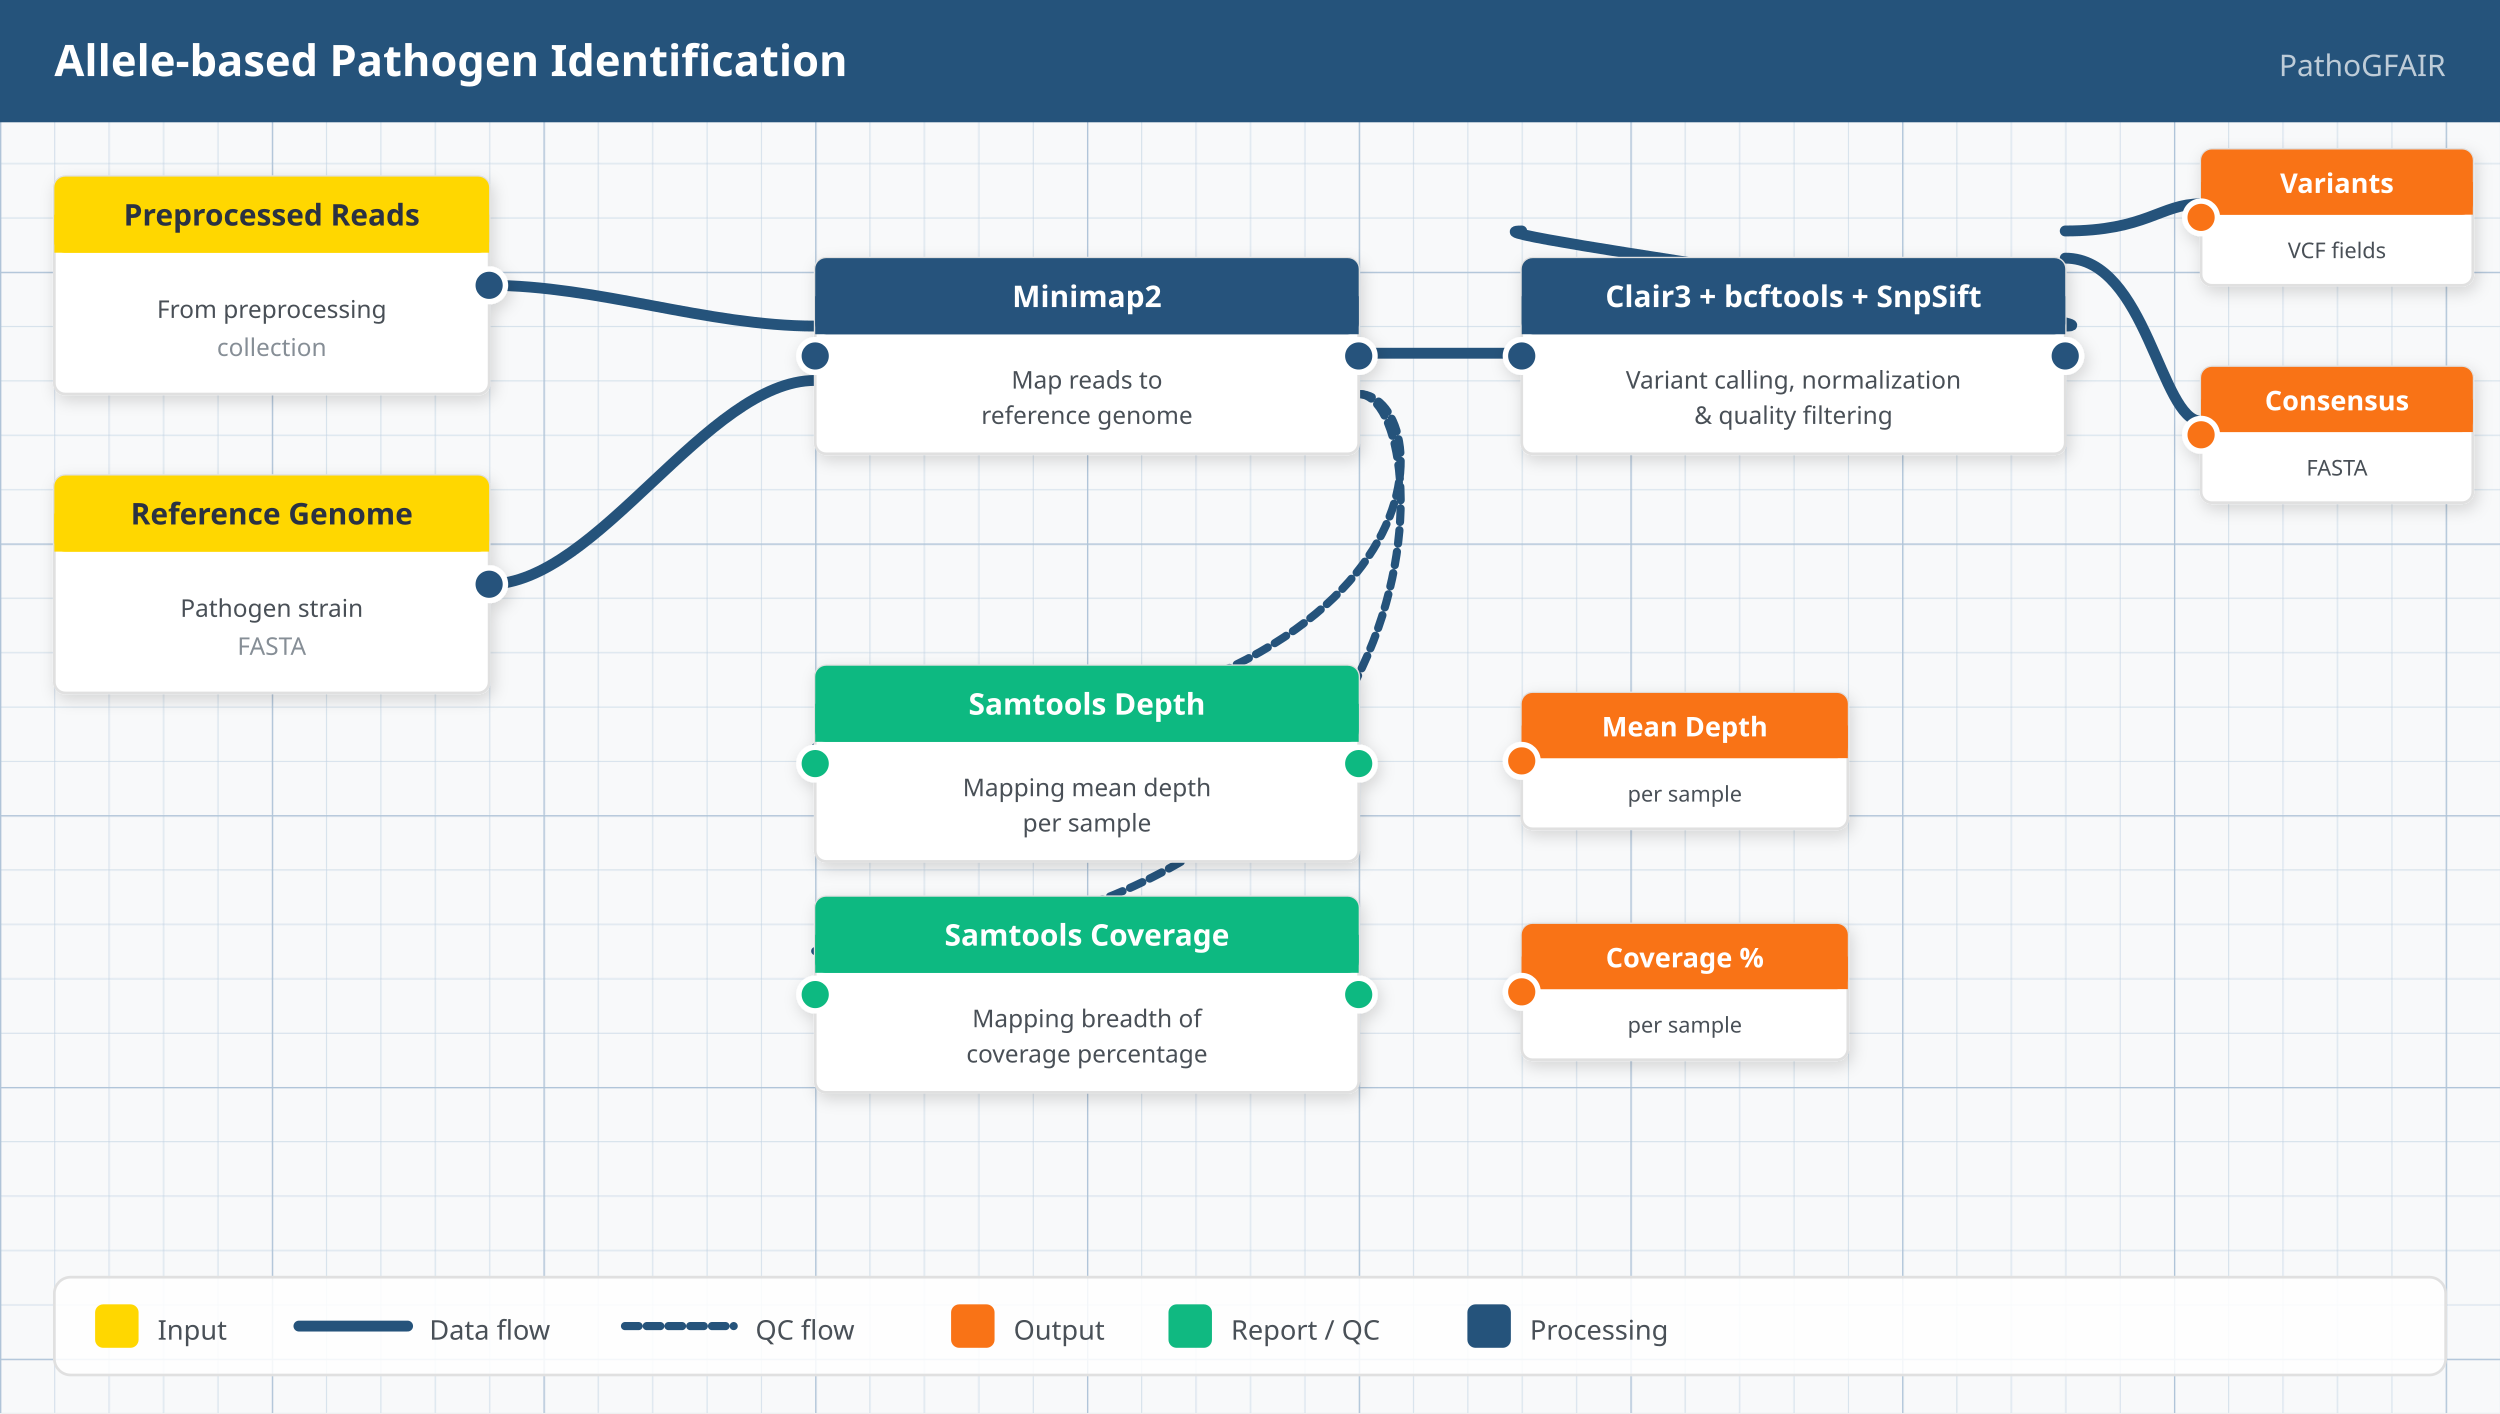
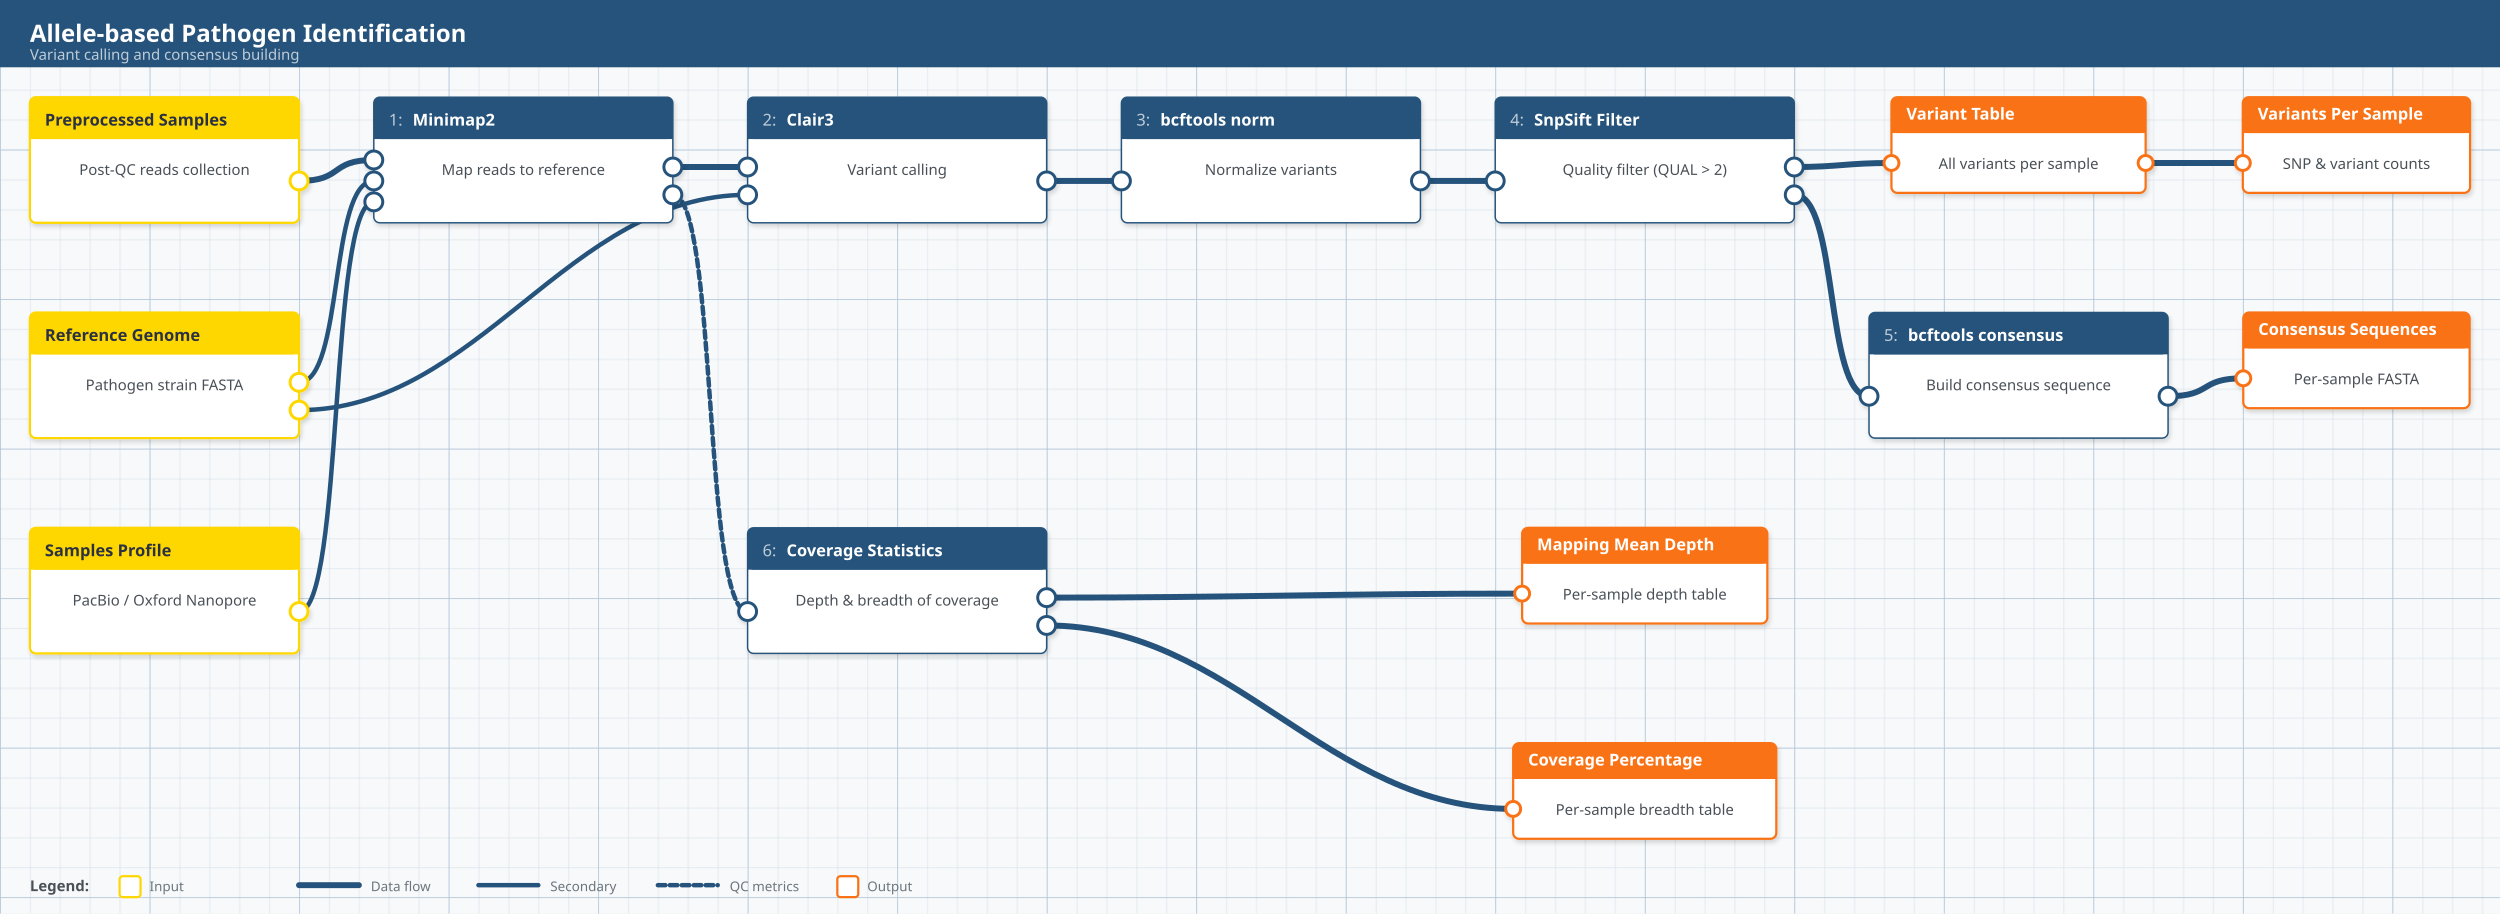
- <svg xmlns="http://www.w3.org/2000/svg" viewBox="0 0 920 520" role="img" aria-label="Allele-based Pathogen Identification workflow diagram">
+ <svg xmlns="http://www.w3.org/2000/svg" viewBox="0 0 1672 611" aria-label="Allele-based Pathogen Identification" role="img">
  <defs>
-     <pattern id="grid" width="20" height="20" patternUnits="userSpaceOnUse">
+     <pattern id="wd-grid" width="20" height="20" patternUnits="userSpaceOnUse">
      <path d="M 20 0 L 0 0 0 20" fill="none" stroke="#c5d5e4" stroke-width="0.5" />
    </pattern>
-     <pattern id="grid-major" width="100" height="100" patternUnits="userSpaceOnUse">
-       <rect width="100" height="100" fill="url(#grid)" />
+     <pattern id="wd-grid-major" width="100" height="100" patternUnits="userSpaceOnUse">
+       <rect width="100" height="100" fill="url(#wd-grid)" />
      <path d="M 100 0 L 0 0 0 100" fill="none" stroke="#b0c4d8" stroke-width="1" />
    </pattern>
-     <style>
-       .connection { stroke: #25537b; stroke-width: 4; fill: none; stroke-linecap: round; }
-       .connection-qc { stroke: #25537b; stroke-width: 3; fill: none; stroke-linecap: round; stroke-dasharray: 5 3; }
-       .connection-secondary { stroke: #25537b; stroke-width: 3; fill: none; stroke-linecap: round; }
-       .node-card { filter: drop-shadow(1px 2px 3px rgba(0,0,0,0.15)); }
-     </style>
+     <filter id="wd-shadow" x="-5%" y="-5%" width="115%" height="115%">
+       <feDropShadow dx="1" dy="2" stdDeviation="1.5" flood-opacity="0.15" />
+     </filter>
  </defs>
-   <rect width="920" height="520" fill="#f8f9fa" />
-   <rect width="920" height="520" fill="url(#grid-major)" />
-   <rect x="0" y="0" width="920" height="45" fill="#25537b" />
+   <rect width="1672" height="611" fill="#f8f9fa" />
+   <rect width="1672" height="611" fill="url(#wd-grid-major)" />
+   <rect x="0" y="0" width="1672" height="45" fill="#25537b" />
  <text x="20" y="28" font-family="system-ui, sans-serif" font-size="16" font-weight="600" fill="white">Allele-based Pathogen Identification</text>
-   <text x="900" y="28" font-family="system-ui, sans-serif" font-size="11" fill="rgba(255,255,255,0.7)" text-anchor="end">PathoGFAIR</text>
-   <path class="connection" d="M 180 105 C 220 105, 260 120, 300 120" />
-   <path class="connection" d="M 180 215 C 220 215, 260 140, 300 140" />
-   <path class="connection" d="M 500 130 C 540 130, 550 130, 560 130" />
-   <path class="connection" d="M 760 120 C 790 120, 530 85, 560 85" />
-   <path class="connection" d="M 760 85 C 790 85, 795 75, 810 75" />
-   <path class="connection" d="M 760 95 C 790 95, 795 155, 810 155" />
-   <path class="connection-qc" d="M 500 145 C 530 145, 540 270, 300 275" />
-   <path class="connection-qc" d="M 500 145 C 530 145, 540 345, 300 350" />
-   <g class="node-card" transform="translate(20,65)">
-     <rect width="160" height="80" rx="4" fill="white" stroke="#e0e0e0" stroke-width="1" />
-     <rect width="160" height="28" rx="4" fill="#ffd700" />
-     <rect x="0" y="14" width="160" height="14" fill="#ffd700" />
-     <text x="80" y="18" font-family="system-ui, sans-serif" font-size="11" font-weight="600" fill="#2C3143" text-anchor="middle">Preprocessed Reads</text>
-     <text x="80" y="52" font-family="system-ui, sans-serif" font-size="9" fill="#495057" text-anchor="middle">From preprocessing</text>
-     <text x="80" y="66" font-family="system-ui, sans-serif" font-size="9" fill="#868e96" text-anchor="middle">collection</text>
-     <circle cx="160" cy="40" r="6" fill="#25537b" stroke="white" stroke-width="2" />
+   <text x="20" y="40" font-family="system-ui, sans-serif" font-size="10" fill="rgba(255,255,255,0.7)">Variant calling and consensus building</text>
+   <path d="M 200.0 121.0 C 230.0 121.0, 220.0 107.0, 250.0 107.0" stroke="#25537b" fill="none" stroke-linecap="round" stroke-width="4" />
+   <path d="M 200.0 255.7 C 230.0 255.7, 220.0 121.0, 250.0 121.0" stroke="#25537b" fill="none" stroke-linecap="round" stroke-width="3" />
+   <path d="M 200.0 409.0 C 230.0 409.0, 220.0 135.0, 250.0 135.0" stroke="#25537b" fill="none" stroke-linecap="round" stroke-width="3" />
+   <path d="M 450.0 111.7 C 480.0 111.7, 470.0 111.7, 500.0 111.7" stroke="#25537b" fill="none" stroke-linecap="round" stroke-width="4" />
+   <path d="M 200.0 274.3 C 320.0 274.3, 380.0 130.3, 500.0 130.3" stroke="#25537b" fill="none" stroke-linecap="round" stroke-width="3" />
+   <path d="M 700.0 121.0 C 730.0 121.0, 720.0 121.0, 750.0 121.0" stroke="#25537b" fill="none" stroke-linecap="round" stroke-width="4" />
+   <path d="M 950.0 121.0 C 980.0 121.0, 970.0 121.0, 1000.0 121.0" stroke="#25537b" fill="none" stroke-linecap="round" stroke-width="4" />
+   <path d="M 1200.0 111.7 C 1230.0 111.7, 1235.0 109.0, 1265.0 109.0" stroke="#25537b" fill="none" stroke-linecap="round" stroke-width="4" />
+   <path d="M 1200.0 130.3 C 1230.0 130.3, 1220.0 265.0, 1250.0 265.0" stroke="#25537b" fill="none" stroke-linecap="round" stroke-width="4" />
+   <path d="M 1435.0 109.0 C 1465.0 109.0, 1470.0 109.0, 1500.0 109.0" stroke="#25537b" fill="none" stroke-linecap="round" stroke-width="4" />
+   <path d="M 1450.0 265.0 C 1480.0 265.0, 1470.3 253.0, 1500.3 253.0" stroke="#25537b" fill="none" stroke-linecap="round" stroke-width="4" />
+   <path d="M 450.0 130.3 C 480.0 130.3, 470.0 409.0, 500.0 409.0" stroke="#25537b" fill="none" stroke-linecap="round" stroke-width="3" stroke-dasharray="5 3" />
+   <path d="M 700.0 399.7 C 827.2 399.7, 890.8 397.0, 1018.0 397.0" stroke="#25537b" fill="none" stroke-linecap="round" stroke-width="4" />
+   <path d="M 700.0 418.3 C 824.8 418.3, 887.2 541.0, 1012.0 541.0" stroke="#25537b" fill="none" stroke-linecap="round" stroke-width="4" />
+   <g filter="url(#wd-shadow)" transform="translate(20.0, 65.0)">
+     <rect width="180.0" height="84.0" rx="4" fill="white" stroke="#ffd700" stroke-width="1.5" />
+     <rect width="180.0" height="28" rx="4" fill="#ffd700" />
+     <rect x="0" y="24" width="180.0" height="4" fill="#ffd700" />
+     <text x="10" y="19" font-family="system-ui, sans-serif" font-size="11" font-weight="600" fill="#2C3143">Preprocessed Samples</text>
+     <text x="90.0" y="52" text-anchor="middle" font-family="system-ui, sans-serif" font-size="10" fill="#495057">Post-QC reads collection</text>
+     <circle cx="180.0" cy="56.0" r="6" fill="white" stroke="#ffd700" stroke-width="2" />
  </g>
-   <g class="node-card" transform="translate(20,175)">
-     <rect width="160" height="80" rx="4" fill="white" stroke="#e0e0e0" stroke-width="1" />
-     <rect width="160" height="28" rx="4" fill="#ffd700" />
-     <rect x="0" y="14" width="160" height="14" fill="#ffd700" />
-     <text x="80" y="18" font-family="system-ui, sans-serif" font-size="11" font-weight="600" fill="#2C3143" text-anchor="middle">Reference Genome</text>
-     <text x="80" y="52" font-family="system-ui, sans-serif" font-size="9" fill="#495057" text-anchor="middle">Pathogen strain</text>
-     <text x="80" y="66" font-family="system-ui, sans-serif" font-size="9" fill="#868e96" text-anchor="middle">FASTA</text>
-     <circle cx="160" cy="40" r="6" fill="#25537b" stroke="white" stroke-width="2" />
+   <g filter="url(#wd-shadow)" transform="translate(20.0, 209.0)">
+     <rect width="180.0" height="84.0" rx="4" fill="white" stroke="#ffd700" stroke-width="1.5" />
+     <rect width="180.0" height="28" rx="4" fill="#ffd700" />
+     <rect x="0" y="24" width="180.0" height="4" fill="#ffd700" />
+     <text x="10" y="19" font-family="system-ui, sans-serif" font-size="11" font-weight="600" fill="#2C3143">Reference Genome</text>
+     <text x="90.0" y="52" text-anchor="middle" font-family="system-ui, sans-serif" font-size="10" fill="#495057">Pathogen strain FASTA</text>
+     <circle cx="180.0" cy="46.7" r="6" fill="white" stroke="#ffd700" stroke-width="2" />
+     <circle cx="180.0" cy="65.3" r="6" fill="white" stroke="#ffd700" stroke-width="2" />
  </g>
-   <g class="node-card" transform="translate(300,95)">
-     <rect width="200" height="72" rx="4" fill="white" stroke="#e0e0e0" stroke-width="1" />
-     <rect width="200" height="28" rx="4" fill="#25537b" />
-     <rect x="0" y="14" width="200" height="14" fill="#25537b" />
-     <text x="100" y="18" font-family="system-ui, sans-serif" font-size="11" font-weight="600" fill="white" text-anchor="middle">Minimap2</text>
-     <text x="100" y="48" font-family="system-ui, sans-serif" font-size="9" fill="#495057" text-anchor="middle">Map reads to</text>
-     <text x="100" y="61" font-family="system-ui, sans-serif" font-size="9" fill="#495057" text-anchor="middle">reference genome</text>
-     <circle cx="0" cy="36" r="6" fill="#25537b" stroke="white" stroke-width="2" />
-     <circle cx="200" cy="36" r="6" fill="#25537b" stroke="white" stroke-width="2" />
+   <g filter="url(#wd-shadow)" transform="translate(20.0, 353.0)">
+     <rect width="180.0" height="84.0" rx="4" fill="white" stroke="#ffd700" stroke-width="1.5" />
+     <rect width="180.0" height="28" rx="4" fill="#ffd700" />
+     <rect x="0" y="24" width="180.0" height="4" fill="#ffd700" />
+     <text x="10" y="19" font-family="system-ui, sans-serif" font-size="11" font-weight="600" fill="#2C3143">Samples Profile</text>
+     <text x="90.0" y="52" text-anchor="middle" font-family="system-ui, sans-serif" font-size="10" fill="#495057">PacBio / Oxford Nanopore</text>
+     <circle cx="180.0" cy="56.0" r="6" fill="white" stroke="#ffd700" stroke-width="2" />
  </g>
-   <g class="node-card" transform="translate(560,95)">
-     <rect width="200" height="72" rx="4" fill="white" stroke="#e0e0e0" stroke-width="1" />
-     <rect width="200" height="28" rx="4" fill="#25537b" />
-     <rect x="0" y="14" width="200" height="14" fill="#25537b" />
-     <text x="100" y="18" font-family="system-ui, sans-serif" font-size="11" font-weight="600" fill="white" text-anchor="middle">Clair3 + bcftools + SnpSift</text>
-     <text x="100" y="48" font-family="system-ui, sans-serif" font-size="9" fill="#495057" text-anchor="middle">Variant calling, normalization</text>
-     <text x="100" y="61" font-family="system-ui, sans-serif" font-size="9" fill="#495057" text-anchor="middle">&amp; quality filtering</text>
-     <circle cx="0" cy="36" r="6" fill="#25537b" stroke="white" stroke-width="2" />
-     <circle cx="200" cy="36" r="6" fill="#25537b" stroke="white" stroke-width="2" />
+   <g filter="url(#wd-shadow)" transform="translate(250.0, 65.0)">
+     <rect width="200.0" height="84.0" rx="4" fill="white" stroke="#25537b" stroke-width="1" />
+     <rect width="200.0" height="28" rx="4" fill="#25537b" />
+     <rect x="0" y="24" width="200.0" height="4" fill="#25537b" />
+     <text x="10" y="19" font-family="system-ui, sans-serif" font-size="11" fill="rgba(255,255,255,0.7)">1:</text>
+     <text x="26" y="19" font-family="system-ui, sans-serif" font-size="11" font-weight="600" fill="white">Minimap2</text>
+     <text x="100.0" y="52" text-anchor="middle" font-family="system-ui, sans-serif" font-size="10" fill="#495057">Map reads to reference</text>
+     <circle cx="0.0" cy="42.0" r="6" fill="white" stroke="#25537b" stroke-width="2" />
+     <circle cx="0.0" cy="56.0" r="6" fill="white" stroke="#25537b" stroke-width="2" />
+     <circle cx="0.0" cy="70.0" r="6" fill="white" stroke="#25537b" stroke-width="2" />
+     <circle cx="200.0" cy="46.7" r="6" fill="white" stroke="#25537b" stroke-width="2" />
+     <circle cx="200.0" cy="65.3" r="6" fill="white" stroke="#25537b" stroke-width="2" />
  </g>
-   <g class="node-card" transform="translate(300,245)">
-     <rect width="200" height="72" rx="4" fill="white" stroke="#e0e0e0" stroke-width="1" />
-     <rect width="200" height="28" rx="4" fill="#10b981" />
-     <rect x="0" y="14" width="200" height="14" fill="#10b981" />
-     <text x="100" y="18" font-family="system-ui, sans-serif" font-size="11" font-weight="600" fill="white" text-anchor="middle">Samtools Depth</text>
-     <text x="100" y="48" font-family="system-ui, sans-serif" font-size="9" fill="#495057" text-anchor="middle">Mapping mean depth</text>
-     <text x="100" y="61" font-family="system-ui, sans-serif" font-size="9" fill="#495057" text-anchor="middle">per sample</text>
-     <circle cx="0" cy="36" r="6" fill="#10b981" stroke="white" stroke-width="2" />
-     <circle cx="200" cy="36" r="6" fill="#10b981" stroke="white" stroke-width="2" />
+   <g filter="url(#wd-shadow)" transform="translate(500.0, 65.0)">
+     <rect width="200.0" height="84.0" rx="4" fill="white" stroke="#25537b" stroke-width="1" />
+     <rect width="200.0" height="28" rx="4" fill="#25537b" />
+     <rect x="0" y="24" width="200.0" height="4" fill="#25537b" />
+     <text x="10" y="19" font-family="system-ui, sans-serif" font-size="11" fill="rgba(255,255,255,0.7)">2:</text>
+     <text x="26" y="19" font-family="system-ui, sans-serif" font-size="11" font-weight="600" fill="white">Clair3</text>
+     <text x="100.0" y="52" text-anchor="middle" font-family="system-ui, sans-serif" font-size="10" fill="#495057">Variant calling</text>
+     <circle cx="0.0" cy="46.7" r="6" fill="white" stroke="#25537b" stroke-width="2" />
+     <circle cx="0.0" cy="65.3" r="6" fill="white" stroke="#25537b" stroke-width="2" />
+     <circle cx="200.0" cy="56.0" r="6" fill="white" stroke="#25537b" stroke-width="2" />
  </g>
-   <g class="node-card" transform="translate(300,330)">
-     <rect width="200" height="72" rx="4" fill="white" stroke="#e0e0e0" stroke-width="1" />
-     <rect width="200" height="28" rx="4" fill="#10b981" />
-     <rect x="0" y="14" width="200" height="14" fill="#10b981" />
-     <text x="100" y="18" font-family="system-ui, sans-serif" font-size="11" font-weight="600" fill="white" text-anchor="middle">Samtools Coverage</text>
-     <text x="100" y="48" font-family="system-ui, sans-serif" font-size="9" fill="#495057" text-anchor="middle">Mapping breadth of</text>
-     <text x="100" y="61" font-family="system-ui, sans-serif" font-size="9" fill="#495057" text-anchor="middle">coverage percentage</text>
-     <circle cx="0" cy="36" r="6" fill="#10b981" stroke="white" stroke-width="2" />
-     <circle cx="200" cy="36" r="6" fill="#10b981" stroke="white" stroke-width="2" />
+   <g filter="url(#wd-shadow)" transform="translate(750.0, 65.0)">
+     <rect width="200.0" height="84.0" rx="4" fill="white" stroke="#25537b" stroke-width="1" />
+     <rect width="200.0" height="28" rx="4" fill="#25537b" />
+     <rect x="0" y="24" width="200.0" height="4" fill="#25537b" />
+     <text x="10" y="19" font-family="system-ui, sans-serif" font-size="11" fill="rgba(255,255,255,0.7)">3:</text>
+     <text x="26" y="19" font-family="system-ui, sans-serif" font-size="11" font-weight="600" fill="white">bcftools norm</text>
+     <text x="100.0" y="52" text-anchor="middle" font-family="system-ui, sans-serif" font-size="10" fill="#495057">Normalize variants</text>
+     <circle cx="0.0" cy="56.0" r="6" fill="white" stroke="#25537b" stroke-width="2" />
+     <circle cx="200.0" cy="56.0" r="6" fill="white" stroke="#25537b" stroke-width="2" />
  </g>
-   <g class="node-card" transform="translate(810,55)">
-     <rect width="100" height="50" rx="4" fill="white" stroke="#e0e0e0" stroke-width="1" />
-     <rect width="100" height="24" rx="4" fill="#f97316" />
-     <rect x="0" y="12" width="100" height="12" fill="#f97316" />
-     <text x="50" y="16" font-family="system-ui, sans-serif" font-size="10" font-weight="600" fill="white" text-anchor="middle">Variants</text>
-     <text x="50" y="40" font-family="system-ui, sans-serif" font-size="8" fill="#495057" text-anchor="middle">VCF fields</text>
-     <circle cx="0" cy="25" r="6" fill="#f97316" stroke="white" stroke-width="2" />
+   <g filter="url(#wd-shadow)" transform="translate(1000.0, 65.0)">
+     <rect width="200.0" height="84.0" rx="4" fill="white" stroke="#25537b" stroke-width="1" />
+     <rect width="200.0" height="28" rx="4" fill="#25537b" />
+     <rect x="0" y="24" width="200.0" height="4" fill="#25537b" />
+     <text x="10" y="19" font-family="system-ui, sans-serif" font-size="11" fill="rgba(255,255,255,0.7)">4:</text>
+     <text x="26" y="19" font-family="system-ui, sans-serif" font-size="11" font-weight="600" fill="white">SnpSift Filter</text>
+     <text x="100.0" y="52" text-anchor="middle" font-family="system-ui, sans-serif" font-size="10" fill="#495057">Quality filter (QUAL &gt; 2)</text>
+     <circle cx="0.0" cy="56.0" r="6" fill="white" stroke="#25537b" stroke-width="2" />
+     <circle cx="200.0" cy="46.7" r="6" fill="white" stroke="#25537b" stroke-width="2" />
+     <circle cx="200.0" cy="65.3" r="6" fill="white" stroke="#25537b" stroke-width="2" />
  </g>
-   <g class="node-card" transform="translate(810,135)">
-     <rect width="100" height="50" rx="4" fill="white" stroke="#e0e0e0" stroke-width="1" />
-     <rect width="100" height="24" rx="4" fill="#f97316" />
-     <rect x="0" y="12" width="100" height="12" fill="#f97316" />
-     <text x="50" y="16" font-family="system-ui, sans-serif" font-size="10" font-weight="600" fill="white" text-anchor="middle">Consensus</text>
-     <text x="50" y="40" font-family="system-ui, sans-serif" font-size="8" fill="#495057" text-anchor="middle">FASTA</text>
-     <circle cx="0" cy="25" r="6" fill="#f97316" stroke="white" stroke-width="2" />
+   <g filter="url(#wd-shadow)" transform="translate(1250.0, 209.0)">
+     <rect width="200.0" height="84.0" rx="4" fill="white" stroke="#25537b" stroke-width="1" />
+     <rect width="200.0" height="28" rx="4" fill="#25537b" />
+     <rect x="0" y="24" width="200.0" height="4" fill="#25537b" />
+     <text x="10" y="19" font-family="system-ui, sans-serif" font-size="11" fill="rgba(255,255,255,0.7)">5:</text>
+     <text x="26" y="19" font-family="system-ui, sans-serif" font-size="11" font-weight="600" fill="white">bcftools consensus</text>
+     <text x="100.0" y="52" text-anchor="middle" font-family="system-ui, sans-serif" font-size="10" fill="#495057">Build consensus sequence</text>
+     <circle cx="0.0" cy="56.0" r="6" fill="white" stroke="#25537b" stroke-width="2" />
+     <circle cx="200.0" cy="56.0" r="6" fill="white" stroke="#25537b" stroke-width="2" />
  </g>
-   <g class="node-card" transform="translate(560,255)">
-     <rect width="120" height="50" rx="4" fill="white" stroke="#e0e0e0" stroke-width="1" />
-     <rect width="120" height="24" rx="4" fill="#f97316" />
-     <rect x="0" y="12" width="120" height="12" fill="#f97316" />
-     <text x="60" y="16" font-family="system-ui, sans-serif" font-size="10" font-weight="600" fill="white" text-anchor="middle">Mean Depth</text>
-     <text x="60" y="40" font-family="system-ui, sans-serif" font-size="8" fill="#495057" text-anchor="middle">per sample</text>
-     <circle cx="0" cy="25" r="6" fill="#f97316" stroke="white" stroke-width="2" />
+   <g filter="url(#wd-shadow)" transform="translate(500.0, 353.0)">
+     <rect width="200.0" height="84.0" rx="4" fill="white" stroke="#25537b" stroke-width="1" />
+     <rect width="200.0" height="28" rx="4" fill="#25537b" />
+     <rect x="0" y="24" width="200.0" height="4" fill="#25537b" />
+     <text x="10" y="19" font-family="system-ui, sans-serif" font-size="11" fill="rgba(255,255,255,0.7)">6:</text>
+     <text x="26" y="19" font-family="system-ui, sans-serif" font-size="11" font-weight="600" fill="white">Coverage Statistics</text>
+     <text x="100.0" y="52" text-anchor="middle" font-family="system-ui, sans-serif" font-size="10" fill="#495057">Depth &amp; breadth of coverage</text>
+     <circle cx="0.0" cy="56.0" r="6" fill="white" stroke="#25537b" stroke-width="2" />
+     <circle cx="200.0" cy="46.7" r="6" fill="white" stroke="#25537b" stroke-width="2" />
+     <circle cx="200.0" cy="65.3" r="6" fill="white" stroke="#25537b" stroke-width="2" />
  </g>
-   <g class="node-card" transform="translate(560,340)">
-     <rect width="120" height="50" rx="4" fill="white" stroke="#e0e0e0" stroke-width="1" />
-     <rect width="120" height="24" rx="4" fill="#f97316" />
-     <rect x="0" y="12" width="120" height="12" fill="#f97316" />
-     <text x="60" y="16" font-family="system-ui, sans-serif" font-size="10" font-weight="600" fill="white" text-anchor="middle">Coverage %</text>
-     <text x="60" y="40" font-family="system-ui, sans-serif" font-size="8" fill="#495057" text-anchor="middle">per sample</text>
-     <circle cx="0" cy="25" r="6" fill="#f97316" stroke="white" stroke-width="2" />
+   <g filter="url(#wd-shadow)" transform="translate(1265.0, 65.0)">
+     <rect width="170.0" height="64.0" rx="4" fill="white" stroke="#f97316" stroke-width="1.5" />
+     <rect width="170.0" height="24" rx="4" fill="#f97316" />
+     <rect x="0" y="20" width="170.0" height="4" fill="#f97316" />
+     <text x="10" y="15" font-family="system-ui, sans-serif" font-size="11" font-weight="600" fill="white">Variant Table</text>
+     <text x="85.0" y="48" text-anchor="middle" font-family="system-ui, sans-serif" font-size="10" fill="#495057">All variants per sample</text>
+     <circle cx="0.0" cy="44.0" r="5" fill="white" stroke="#f97316" stroke-width="2" />
+     <circle cx="170.0" cy="44.0" r="5" fill="white" stroke="#f97316" stroke-width="2" />
  </g>
-   <g transform="translate(20,470)">
-     <rect width="880" height="36" rx="6" fill="white" fill-opacity="0.85" stroke="#e0e0e0" stroke-width="1" />
-     <rect x="15" y="10" width="16" height="16" rx="3" fill="#ffd700" />
-     <text x="38" y="23" font-family="system-ui, sans-serif" font-size="10" fill="#495057">Input</text>
-     <line x1="90" y1="18" x2="130" y2="18" stroke="#25537b" stroke-width="4" stroke-linecap="round" />
-     <text x="138" y="23" font-family="system-ui, sans-serif" font-size="10" fill="#495057">Data flow</text>
-     <line x1="210" y1="18" x2="250" y2="18" stroke="#25537b" stroke-width="3" stroke-linecap="round" stroke-dasharray="5 3" />
-     <text x="258" y="23" font-family="system-ui, sans-serif" font-size="10" fill="#495057">QC flow</text>
-     <rect x="330" y="10" width="16" height="16" rx="3" fill="#f97316" />
-     <text x="353" y="23" font-family="system-ui, sans-serif" font-size="10" fill="#495057">Output</text>
-     <rect x="410" y="10" width="16" height="16" rx="3" fill="#10b981" />
-     <text x="433" y="23" font-family="system-ui, sans-serif" font-size="10" fill="#495057">Report / QC</text>
-     <rect x="520" y="10" width="16" height="16" rx="3" fill="#25537b" />
-     <text x="543" y="23" font-family="system-ui, sans-serif" font-size="10" fill="#495057">Processing</text>
+   <g filter="url(#wd-shadow)" transform="translate(1500.0, 65.0)">
+     <rect width="152.0" height="64.0" rx="4" fill="white" stroke="#f97316" stroke-width="1.5" />
+     <rect width="152.0" height="24" rx="4" fill="#f97316" />
+     <rect x="0" y="20" width="152.0" height="4" fill="#f97316" />
+     <text x="10" y="15" font-family="system-ui, sans-serif" font-size="11" font-weight="600" fill="white">Variants Per Sample</text>
+     <text x="76.0" y="48" text-anchor="middle" font-family="system-ui, sans-serif" font-size="10" fill="#495057">SNP &amp; variant counts</text>
+     <circle cx="0.0" cy="44.0" r="5" fill="white" stroke="#f97316" stroke-width="2" />
+   </g>
+   <g filter="url(#wd-shadow)" transform="translate(1500.3, 209.0)">
+     <rect width="151.4" height="64.0" rx="4" fill="white" stroke="#f97316" stroke-width="1.5" />
+     <rect width="151.4" height="24" rx="4" fill="#f97316" />
+     <rect x="0" y="20" width="151.4" height="4" fill="#f97316" />
+     <text x="10" y="15" font-family="system-ui, sans-serif" font-size="11" font-weight="600" fill="white">Consensus Sequences</text>
+     <text x="75.7" y="48" text-anchor="middle" font-family="system-ui, sans-serif" font-size="10" fill="#495057">Per-sample FASTA</text>
+     <circle cx="0.0" cy="44.0" r="5" fill="white" stroke="#f97316" stroke-width="2" />
+   </g>
+   <g filter="url(#wd-shadow)" transform="translate(1018.0, 353.0)">
+     <rect width="164.0" height="64.0" rx="4" fill="white" stroke="#f97316" stroke-width="1.5" />
+     <rect width="164.0" height="24" rx="4" fill="#f97316" />
+     <rect x="0" y="20" width="164.0" height="4" fill="#f97316" />
+     <text x="10" y="15" font-family="system-ui, sans-serif" font-size="11" font-weight="600" fill="white">Mapping Mean Depth</text>
+     <text x="82.0" y="48" text-anchor="middle" font-family="system-ui, sans-serif" font-size="10" fill="#495057">Per-sample depth table</text>
+     <circle cx="0.0" cy="44.0" r="5" fill="white" stroke="#f97316" stroke-width="2" />
+   </g>
+   <g filter="url(#wd-shadow)" transform="translate(1012.0, 497.0)">
+     <rect width="176.0" height="64.0" rx="4" fill="white" stroke="#f97316" stroke-width="1.5" />
+     <rect width="176.0" height="24" rx="4" fill="#f97316" />
+     <rect x="0" y="20" width="176.0" height="4" fill="#f97316" />
+     <text x="10" y="15" font-family="system-ui, sans-serif" font-size="11" font-weight="600" fill="white">Coverage Percentage</text>
+     <text x="88.0" y="48" text-anchor="middle" font-family="system-ui, sans-serif" font-size="10" fill="#495057">Per-sample breadth table</text>
+     <circle cx="0.0" cy="44.0" r="5" fill="white" stroke="#f97316" stroke-width="2" />
+   </g>
+   <g transform="translate(20, 596)">
+     <text x="0" y="0" font-family="system-ui, sans-serif" font-size="10" font-weight="600" fill="#495057">Legend:</text>
+     <rect x="60" y="-10" width="14" height="14" rx="2" fill="white" stroke="#ffd700" stroke-width="1.5" />
+     <text x="80" y="0" font-family="system-ui, sans-serif" font-size="9" fill="#6c757d">Input</text>
+     <line x1="180" y1="-4" x2="220" y2="-4" stroke="#25537b" stroke-width="4" stroke-linecap="round" />
+     <text x="228" y="0" font-family="system-ui, sans-serif" font-size="9" fill="#6c757d">Data flow</text>
+     <line x1="300" y1="-4" x2="340" y2="-4" stroke="#25537b" stroke-width="3" stroke-linecap="round" />
+     <text x="348" y="0" font-family="system-ui, sans-serif" font-size="9" fill="#6c757d">Secondary</text>
+     <line x1="420" y1="-4" x2="460" y2="-4" stroke="#25537b" stroke-width="3" stroke-linecap="round" stroke-dasharray="5 3" />
+     <text x="468" y="0" font-family="system-ui, sans-serif" font-size="9" fill="#6c757d">QC metrics</text>
+     <rect x="540" y="-10" width="14" height="14" rx="2" fill="white" stroke="#f97316" stroke-width="1.5" />
+     <text x="560" y="0" font-family="system-ui, sans-serif" font-size="9" fill="#6c757d">Output</text>
  </g>
</svg>
